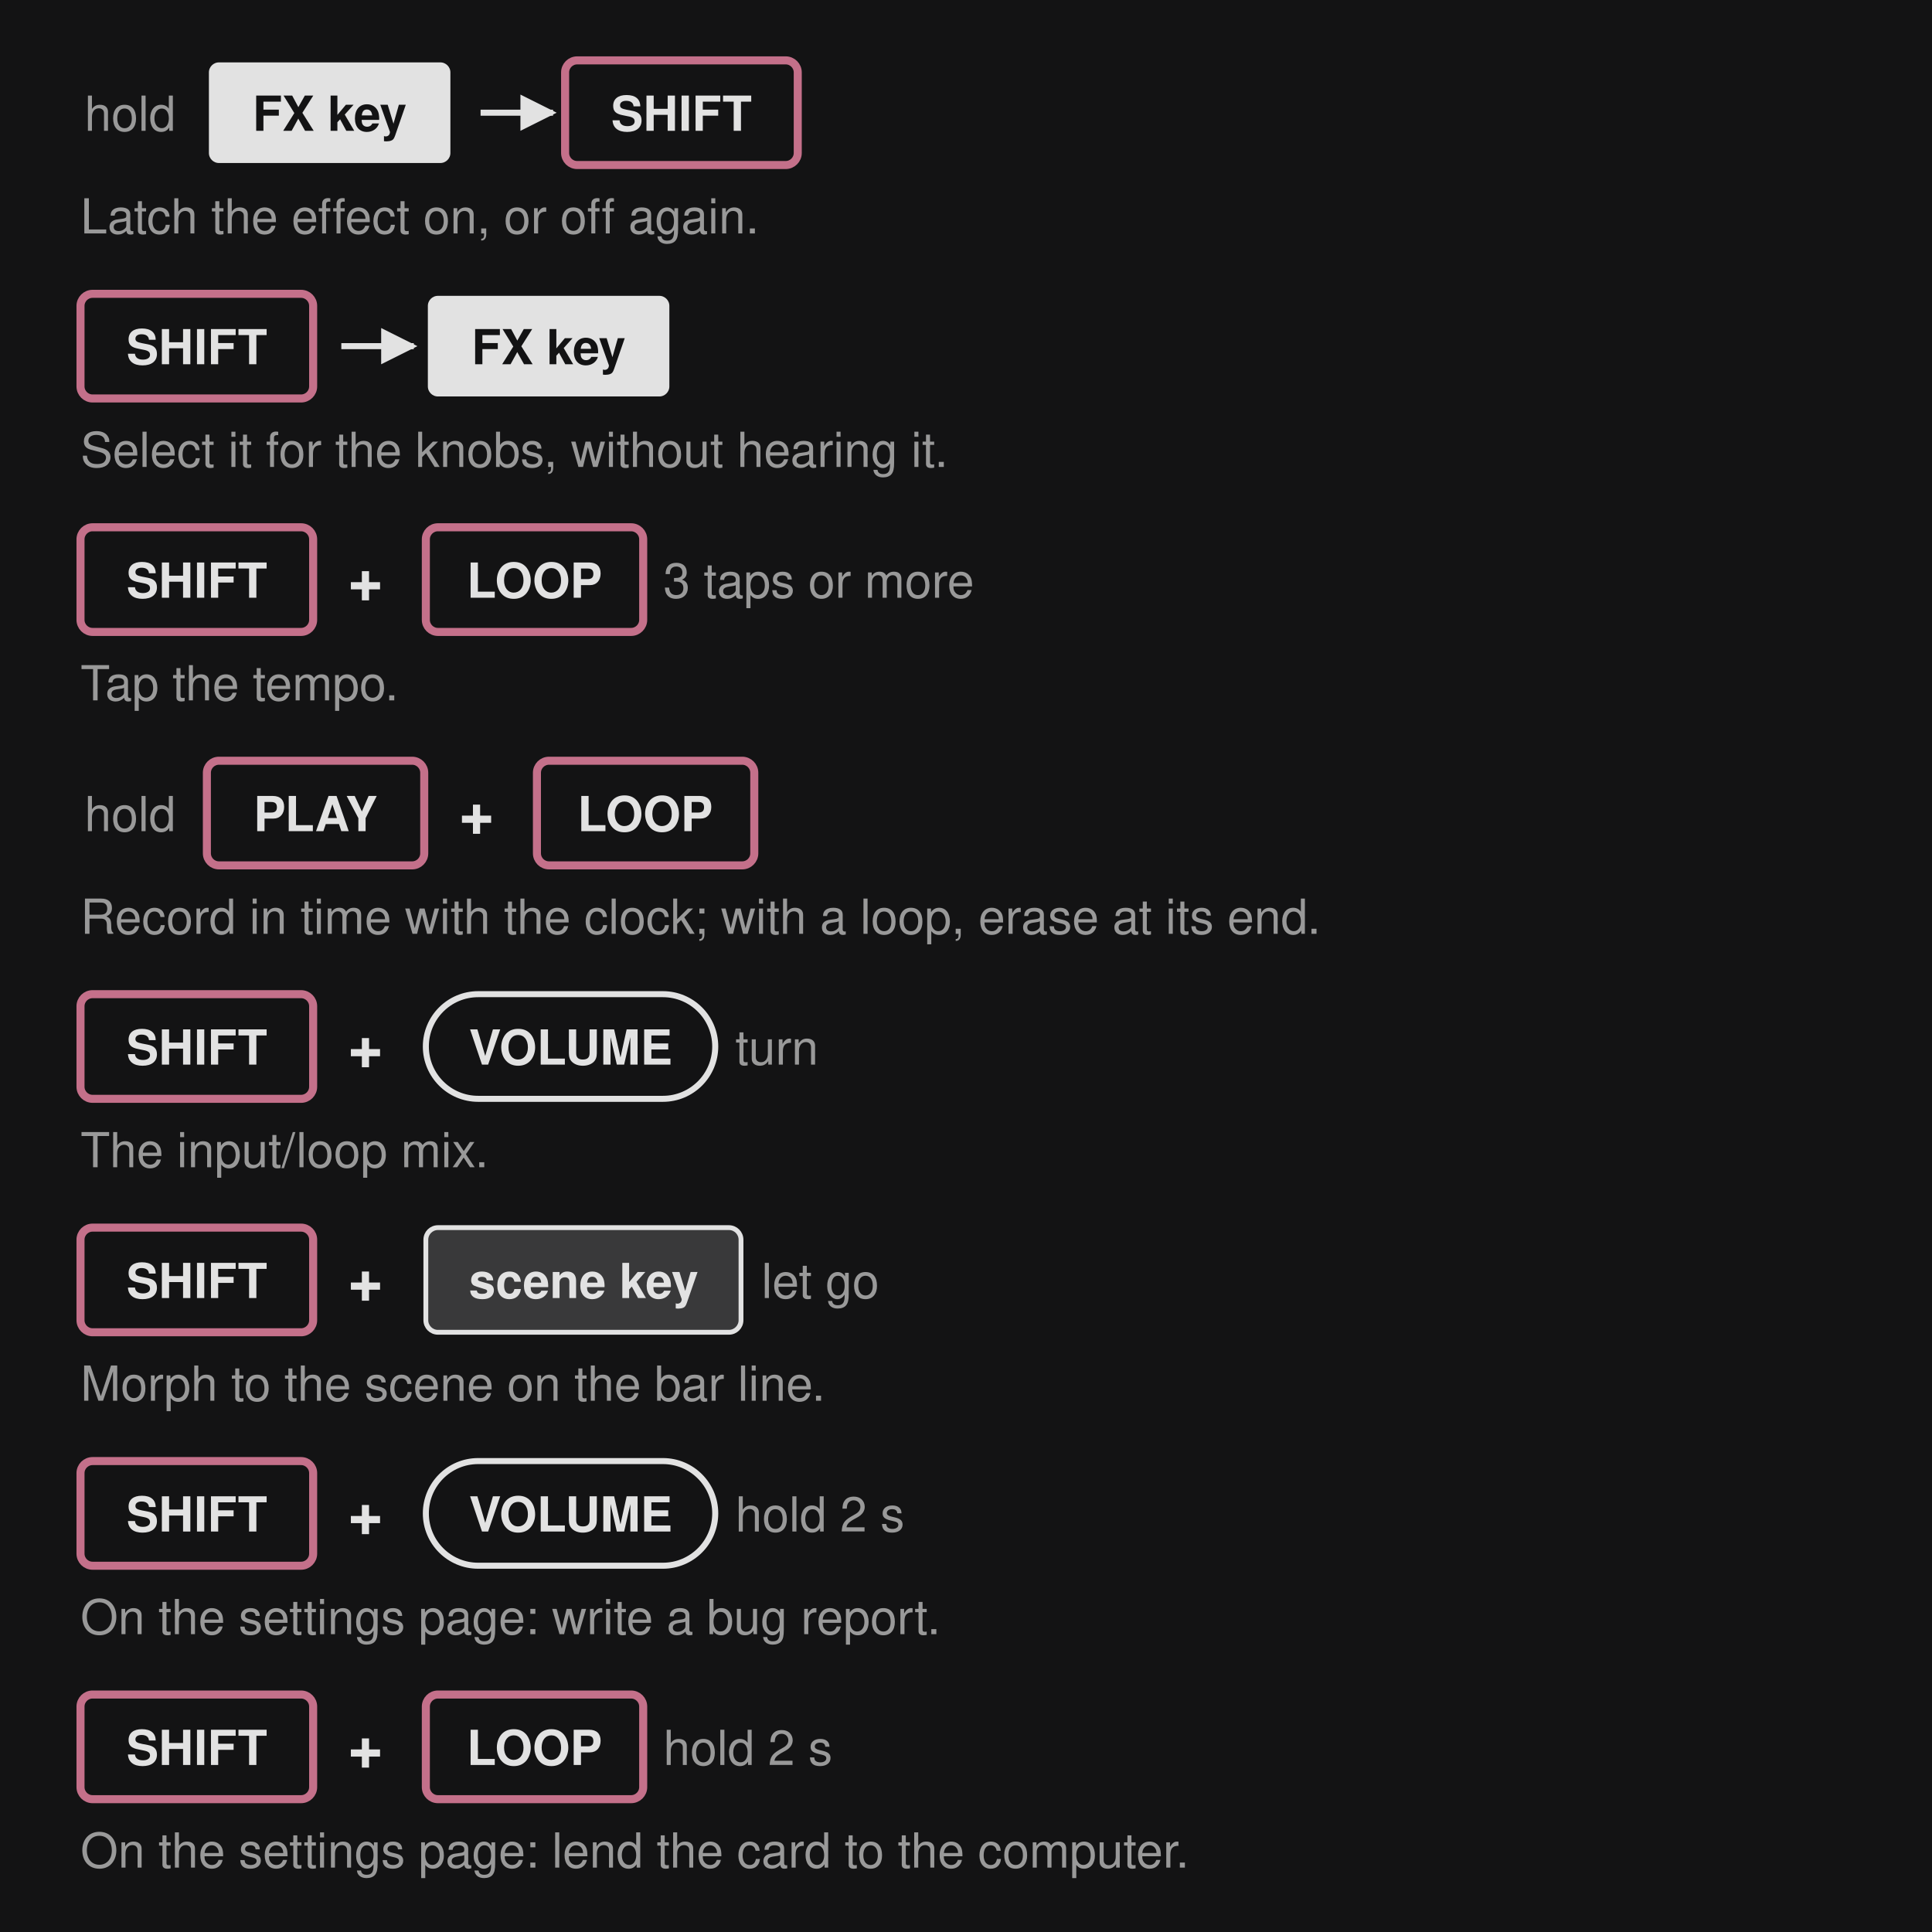
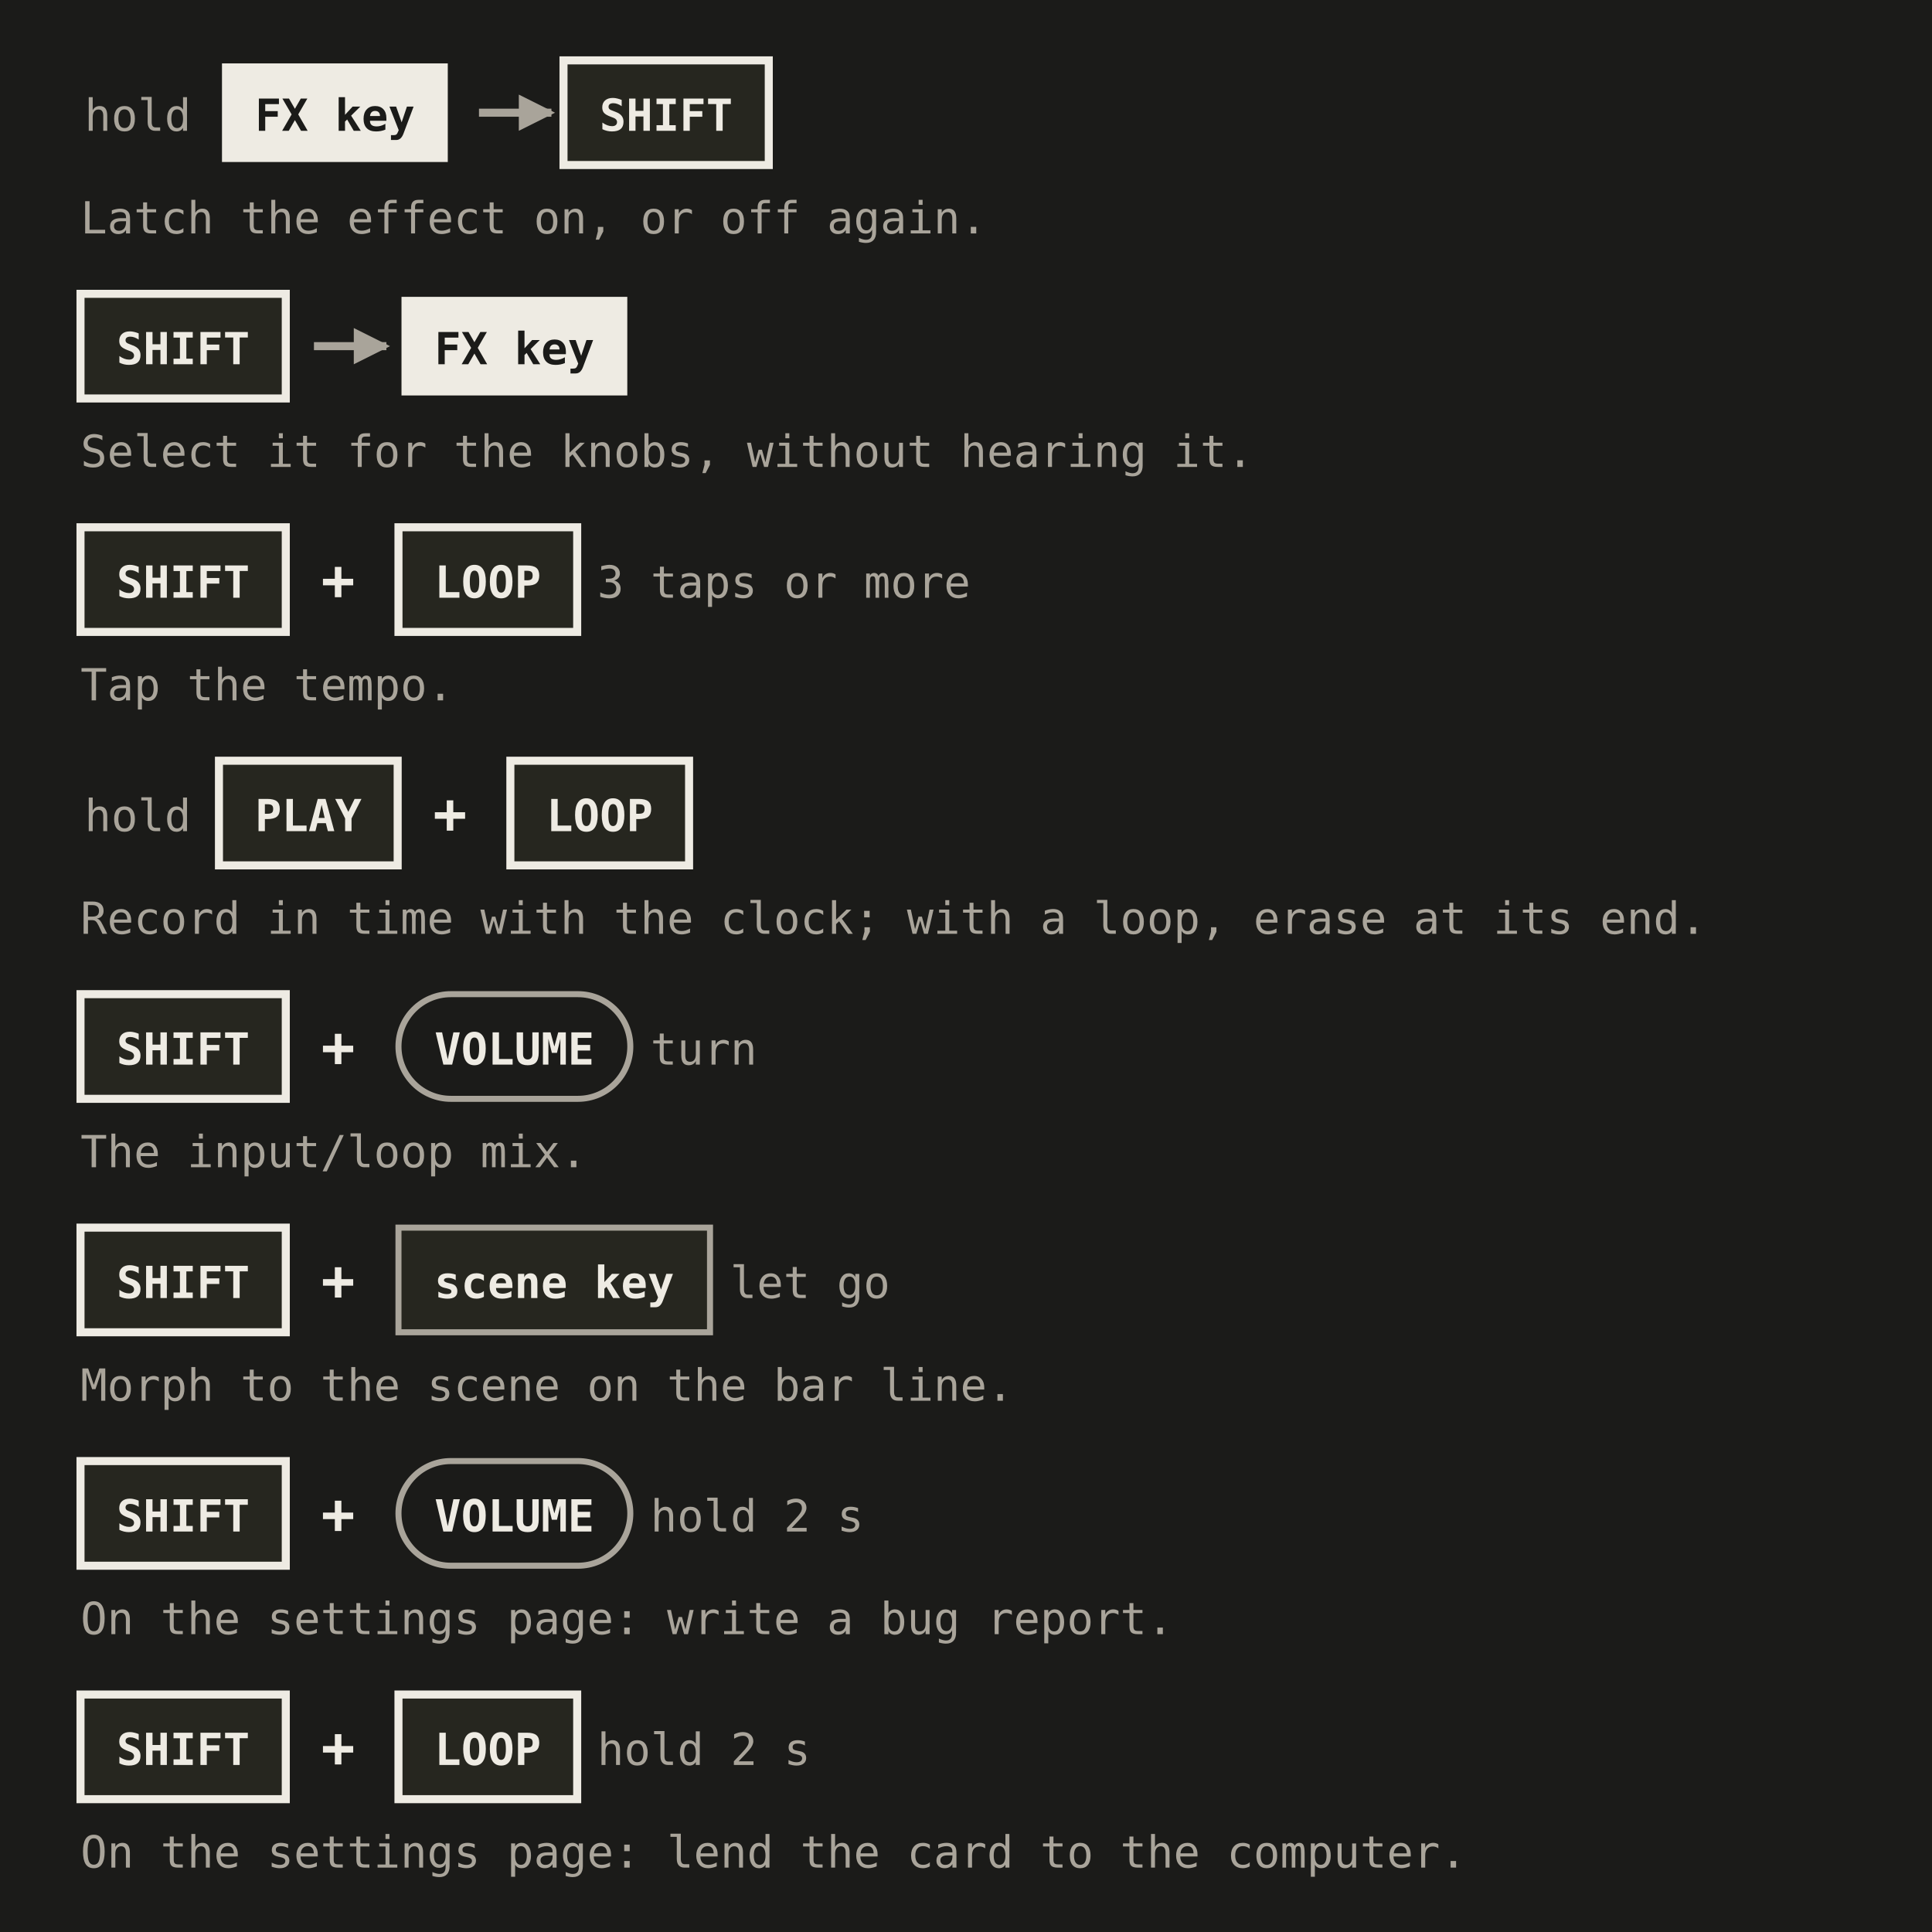
<svg xmlns="http://www.w3.org/2000/svg" viewBox="0 0 480 480" width="480" height="480" role="img" aria-labelledby="title desc">
-   <style>svg{font-size:13px}text{font-family:'Hanken Grotesk', Helvetica, Arial, sans-serif;fill:#e2e2e2;text-anchor:middle}.as{text-anchor:start}.ae{text-anchor:end}.m{fill:#999999}.gt{fill:#131314}.b{fill:none;stroke:#e2e2e2;stroke-width:1.5}.ba{fill:none;stroke:#c4708a;stroke-width:2}.la{fill:none;stroke:#c4708a;stroke-width:2.5}.ls{fill:none;stroke:#e2e2e2;stroke-width:1.5}.lc{fill:none;stroke:#999999;stroke-width:1.5;stroke-dasharray:5 4}.da{fill:#c4708a}.ds{fill:#e2e2e2}.sw{stroke:#c4708a;stroke-width:2.5;stroke-linecap:round}.g{fill:#c4708a}.wk{fill:#e2e2e2;stroke:#131314;stroke-width:1}.dk{fill:#39393a;stroke:#e2e2e2;stroke-width:1.2}.sk{fill:#c4708a;stroke:#e2e2e2;stroke-width:1.2}.led{fill:none;stroke:#999999;stroke-width:1}</style>
+   <style>svg{font-size:12px}text{font-family:'IBM Plex Mono', ui-monospace, Menlo, monospace;fill:#EEEBE3;text-anchor:middle}.as{text-anchor:start}.ae{text-anchor:end}.m{fill:#A9A49A}.gt{fill:#1B1B19}.b{fill:none;stroke:#A9A49A;stroke-width:1.5}.bx{fill:none;stroke:#A9A49A;stroke-width:2}.ba{fill:#26261F;stroke:#EEEBE3;stroke-width:2}.la{fill:none;stroke:#EEEBE3;stroke-width:2}.ls{fill:none;stroke:#A9A49A;stroke-width:2}.lc{fill:none;stroke:#77736B;stroke-width:1.5;stroke-dasharray:5 4}.da{fill:#EEEBE3}.ds{fill:#A9A49A}.sw{stroke:#EEEBE3;stroke-width:2}.g{fill:#EEEBE3}.j{fill:#A9A49A}.wk{fill:#EEEBE3;stroke:#1B1B19;stroke-width:1.5}.dk{fill:#26261F;stroke:#A9A49A;stroke-width:1.5}.sk{fill:#A9A49A;stroke:#1B1B19;stroke-width:1.5}.led{fill:none;stroke:#A9A49A;stroke-width:1.5}</style>
  <defs>
    <marker id="ma" viewBox="0 0 10 10" refX="9" refY="5" markerWidth="9" markerHeight="9" markerUnits="userSpaceOnUse" orient="auto">
-       <path d="M0,0L10,5L0,10z" fill="#c4708a" />
+       <path d="M0,0L10,5L0,10z" fill="#EEEBE3" />
    </marker>
    <marker id="ms" viewBox="0 0 10 10" refX="9" refY="5" markerWidth="9" markerHeight="9" markerUnits="userSpaceOnUse" orient="auto">
-       <path d="M0,0L10,5L0,10z" fill="#e2e2e2" />
+       <path d="M0,0L10,5L0,10z" fill="#A9A49A" />
    </marker>
    <marker id="mc" viewBox="0 0 10 10" refX="9" refY="5" markerWidth="9" markerHeight="9" markerUnits="userSpaceOnUse" orient="auto">
-       <path d="M0,0L10,5L0,10z" fill="#999999" />
+       <path d="M0,0L10,5L0,10z" fill="#77736B" />
    </marker>
  </defs>
-   <rect width="480" height="480" fill="#131314" />
-   <text x="21" y="32.5" class="m as" font-size="12">hold</text>
-   <rect x="51.4" y="15" width="61" height="26" rx="3" class="wk" />
-   <text x="81.9" y="32.5" class="gt" font-size="12" font-weight="bold">FX key</text>
-   <polyline points="119.4,28 137.4,28" class="ls" marker-end="url(#ms)" />
-   <rect x="140.4" y="15" width="57.8" height="26" rx="3" class="ba" />
-   <text x="169.3" y="32.5" class="t" font-size="12" font-weight="bold">SHIFT</text>
-   <text x="20" y="58" class="m as" font-size="12">Latch the effect on, or off again.</text>
-   <rect x="20" y="73" width="57.8" height="26" rx="3" class="ba" />
-   <text x="48.9" y="90.5" class="t" font-size="12" font-weight="bold">SHIFT</text>
-   <polyline points="84.8,86 102.8,86" class="ls" marker-end="url(#ms)" />
-   <rect x="105.8" y="73" width="61" height="26" rx="3" class="wk" />
-   <text x="136.3" y="90.5" class="gt" font-size="12" font-weight="bold">FX key</text>
-   <text x="20" y="116" class="m as" font-size="12">Select it for the knobs, without hearing it.</text>
-   <rect x="20" y="131" width="57.8" height="26" rx="3" class="ba" />
-   <text x="48.9" y="148.5" class="t" font-size="12" font-weight="bold">SHIFT</text>
-   <text x="90.8" y="149" class="t" font-size="15" font-weight="bold">+</text>
-   <rect x="105.8" y="131" width="54" height="26" rx="3" class="ba" />
-   <text x="132.8" y="148.5" class="t" font-size="12" font-weight="bold">LOOP</text>
-   <text x="164.8" y="148.5" class="m as" font-size="12">3 taps or more</text>
-   <text x="20" y="174" class="m as" font-size="12">Tap the tempo.</text>
-   <text x="21" y="206.5" class="m as" font-size="12">hold</text>
-   <rect x="51.4" y="189" width="54" height="26" rx="3" class="ba" />
-   <text x="78.4" y="206.5" class="t" font-size="12" font-weight="bold">PLAY</text>
-   <text x="118.4" y="207" class="t" font-size="15" font-weight="bold">+</text>
-   <rect x="133.4" y="189" width="54" height="26" rx="3" class="ba" />
-   <text x="160.3" y="206.5" class="t" font-size="12" font-weight="bold">LOOP</text>
-   <text x="20" y="232" class="m as" font-size="12">Record in time with the clock; with a loop, erase at its end.</text>
-   <rect x="20" y="247" width="57.8" height="26" rx="3" class="ba" />
-   <text x="48.9" y="264.5" class="t" font-size="12" font-weight="bold">SHIFT</text>
-   <text x="90.8" y="265" class="t" font-size="15" font-weight="bold">+</text>
-   <rect x="105.8" y="247" width="71.9" height="26" rx="13" class="b" />
-   <text x="141.8" y="264.5" class="t" font-size="12" font-weight="bold">VOLUME</text>
-   <text x="182.7" y="264.5" class="m as" font-size="12">turn</text>
-   <text x="20" y="290" class="m as" font-size="12">The input/loop mix.</text>
-   <rect x="20" y="305" width="57.8" height="26" rx="3" class="ba" />
-   <text x="48.9" y="322.5" class="t" font-size="12" font-weight="bold">SHIFT</text>
-   <text x="90.8" y="323" class="t" font-size="15" font-weight="bold">+</text>
-   <rect x="105.8" y="305" width="78.3" height="26" rx="3" class="dk" />
-   <text x="145" y="322.5" class="t" font-size="12" font-weight="bold">scene key</text>
-   <text x="189.2" y="322.5" class="m as" font-size="12">let go</text>
-   <text x="20" y="348" class="m as" font-size="12">Morph to the scene on the bar line.</text>
-   <rect x="20" y="363" width="57.8" height="26" rx="3" class="ba" />
-   <text x="48.9" y="380.5" class="t" font-size="12" font-weight="bold">SHIFT</text>
-   <text x="90.8" y="381" class="t" font-size="15" font-weight="bold">+</text>
-   <rect x="105.8" y="363" width="71.9" height="26" rx="13" class="b" />
-   <text x="141.8" y="380.5" class="t" font-size="12" font-weight="bold">VOLUME</text>
-   <text x="182.7" y="380.5" class="m as" font-size="12">hold 2 s</text>
-   <text x="20" y="406" class="m as" font-size="12">On the settings page: write a bug report.</text>
-   <rect x="20" y="421" width="57.8" height="26" rx="3" class="ba" />
-   <text x="48.9" y="438.5" class="t" font-size="12" font-weight="bold">SHIFT</text>
-   <text x="90.8" y="439" class="t" font-size="15" font-weight="bold">+</text>
-   <rect x="105.8" y="421" width="54" height="26" rx="3" class="ba" />
-   <text x="132.8" y="438.5" class="t" font-size="12" font-weight="bold">LOOP</text>
-   <text x="164.8" y="438.5" class="m as" font-size="12">hold 2 s</text>
-   <text x="20" y="464" class="m as" font-size="12">On the settings page: lend the card to the computer.</text>
+   <rect width="480" height="480" fill="#1B1B19" />
+   <text x="21" y="32.5" class="m as" font-size="11">hold</text>
+   <rect x="54.4" y="15" width="57.6" height="26" class="wk" />
+   <text x="83.2" y="32.5" class="gt" font-size="11" font-weight="600">FX key</text>
+   <polyline points="119,28 137,28" class="ls" marker-end="url(#ms)" />
+   <rect x="140" y="15" width="51" height="26" class="ba" />
+   <text x="165.5" y="32.5" class="t" font-size="11" font-weight="600">SHIFT</text>
+   <text x="20" y="58" class="m as" font-size="11">Latch the effect on, or off again.</text>
+   <rect x="20" y="73" width="51" height="26" class="ba" />
+   <text x="45.5" y="90.5" class="t" font-size="11" font-weight="600">SHIFT</text>
+   <polyline points="78,86 96,86" class="ls" marker-end="url(#ms)" />
+   <rect x="99" y="73" width="57.6" height="26" class="wk" />
+   <text x="127.8" y="90.5" class="gt" font-size="11" font-weight="600">FX key</text>
+   <text x="20" y="116" class="m as" font-size="11">Select it for the knobs, without hearing it.</text>
+   <rect x="20" y="131" width="51" height="26" class="ba" />
+   <text x="45.5" y="148.5" class="t" font-size="11" font-weight="600">SHIFT</text>
+   <text x="84" y="149" class="t" font-size="14" font-weight="600">+</text>
+   <rect x="99" y="131" width="44.4" height="26" class="ba" />
+   <text x="121.2" y="148.5" class="t" font-size="11" font-weight="600">LOOP</text>
+   <text x="148.4" y="148.5" class="m as" font-size="11">3 taps or more</text>
+   <text x="20" y="174" class="m as" font-size="11">Tap the tempo.</text>
+   <text x="21" y="206.5" class="m as" font-size="11">hold</text>
+   <rect x="54.4" y="189" width="44.4" height="26" class="ba" />
+   <text x="76.6" y="206.5" class="t" font-size="11" font-weight="600">PLAY</text>
+   <text x="111.8" y="207" class="t" font-size="14" font-weight="600">+</text>
+   <rect x="126.8" y="189" width="44.4" height="26" class="ba" />
+   <text x="149" y="206.5" class="t" font-size="11" font-weight="600">LOOP</text>
+   <text x="20" y="232" class="m as" font-size="11">Record in time with the clock; with a loop, erase at its end.</text>
+   <rect x="20" y="247" width="51" height="26" class="ba" />
+   <text x="45.5" y="264.5" class="t" font-size="11" font-weight="600">SHIFT</text>
+   <text x="84" y="265" class="t" font-size="14" font-weight="600">+</text>
+   <rect x="99" y="247" width="57.6" height="26" rx="13" class="b" />
+   <text x="127.8" y="264.5" class="t" font-size="11" font-weight="600">VOLUME</text>
+   <text x="161.6" y="264.5" class="m as" font-size="11">turn</text>
+   <text x="20" y="290" class="m as" font-size="11">The input/loop mix.</text>
+   <rect x="20" y="305" width="51" height="26" class="ba" />
+   <text x="45.5" y="322.5" class="t" font-size="11" font-weight="600">SHIFT</text>
+   <text x="84" y="323" class="t" font-size="14" font-weight="600">+</text>
+   <rect x="99" y="305" width="77.4" height="26" class="dk" />
+   <text x="137.7" y="322.5" class="t" font-size="11" font-weight="600">scene key</text>
+   <text x="181.4" y="322.5" class="m as" font-size="11">let go</text>
+   <text x="20" y="348" class="m as" font-size="11">Morph to the scene on the bar line.</text>
+   <rect x="20" y="363" width="51" height="26" class="ba" />
+   <text x="45.5" y="380.5" class="t" font-size="11" font-weight="600">SHIFT</text>
+   <text x="84" y="381" class="t" font-size="14" font-weight="600">+</text>
+   <rect x="99" y="363" width="57.6" height="26" rx="13" class="b" />
+   <text x="127.8" y="380.5" class="t" font-size="11" font-weight="600">VOLUME</text>
+   <text x="161.6" y="380.5" class="m as" font-size="11">hold 2 s</text>
+   <text x="20" y="406" class="m as" font-size="11">On the settings page: write a bug report.</text>
+   <rect x="20" y="421" width="51" height="26" class="ba" />
+   <text x="45.5" y="438.5" class="t" font-size="11" font-weight="600">SHIFT</text>
+   <text x="84" y="439" class="t" font-size="14" font-weight="600">+</text>
+   <rect x="99" y="421" width="44.4" height="26" class="ba" />
+   <text x="121.2" y="438.5" class="t" font-size="11" font-weight="600">LOOP</text>
+   <text x="148.4" y="438.5" class="m as" font-size="11">hold 2 s</text>
+   <text x="20" y="464" class="m as" font-size="11">On the settings page: lend the card to the computer.</text>
</svg>
